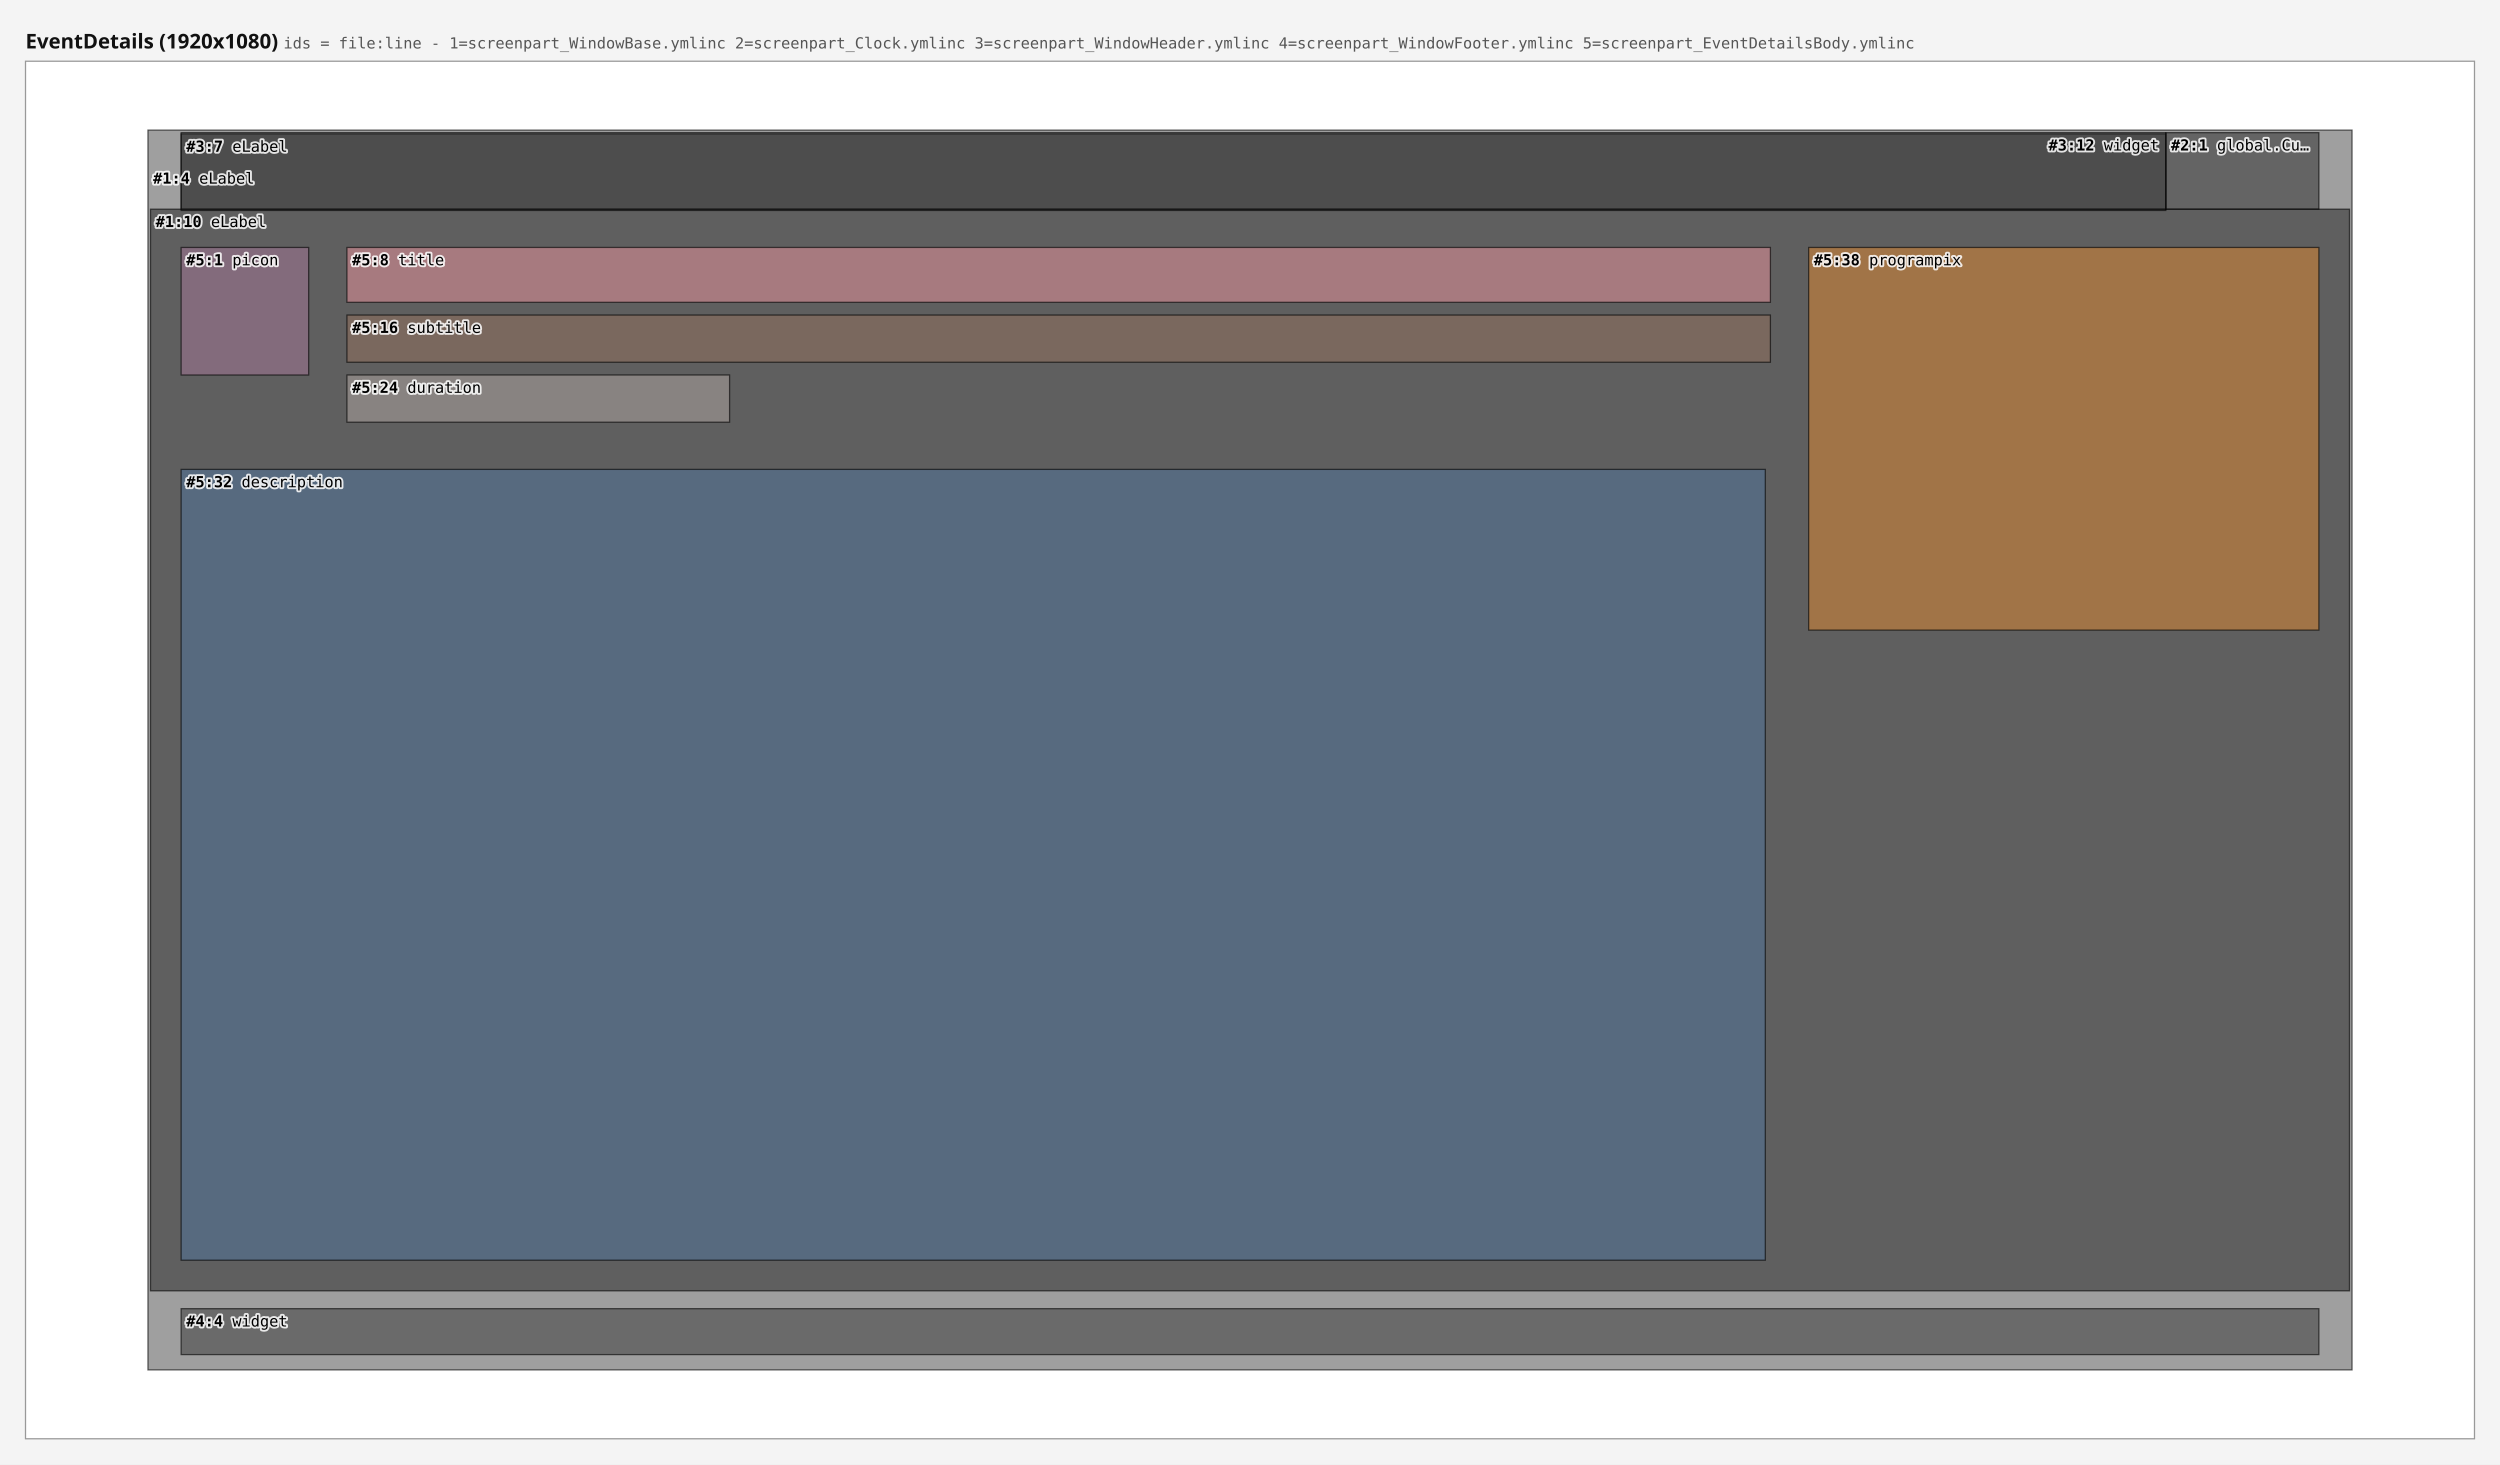
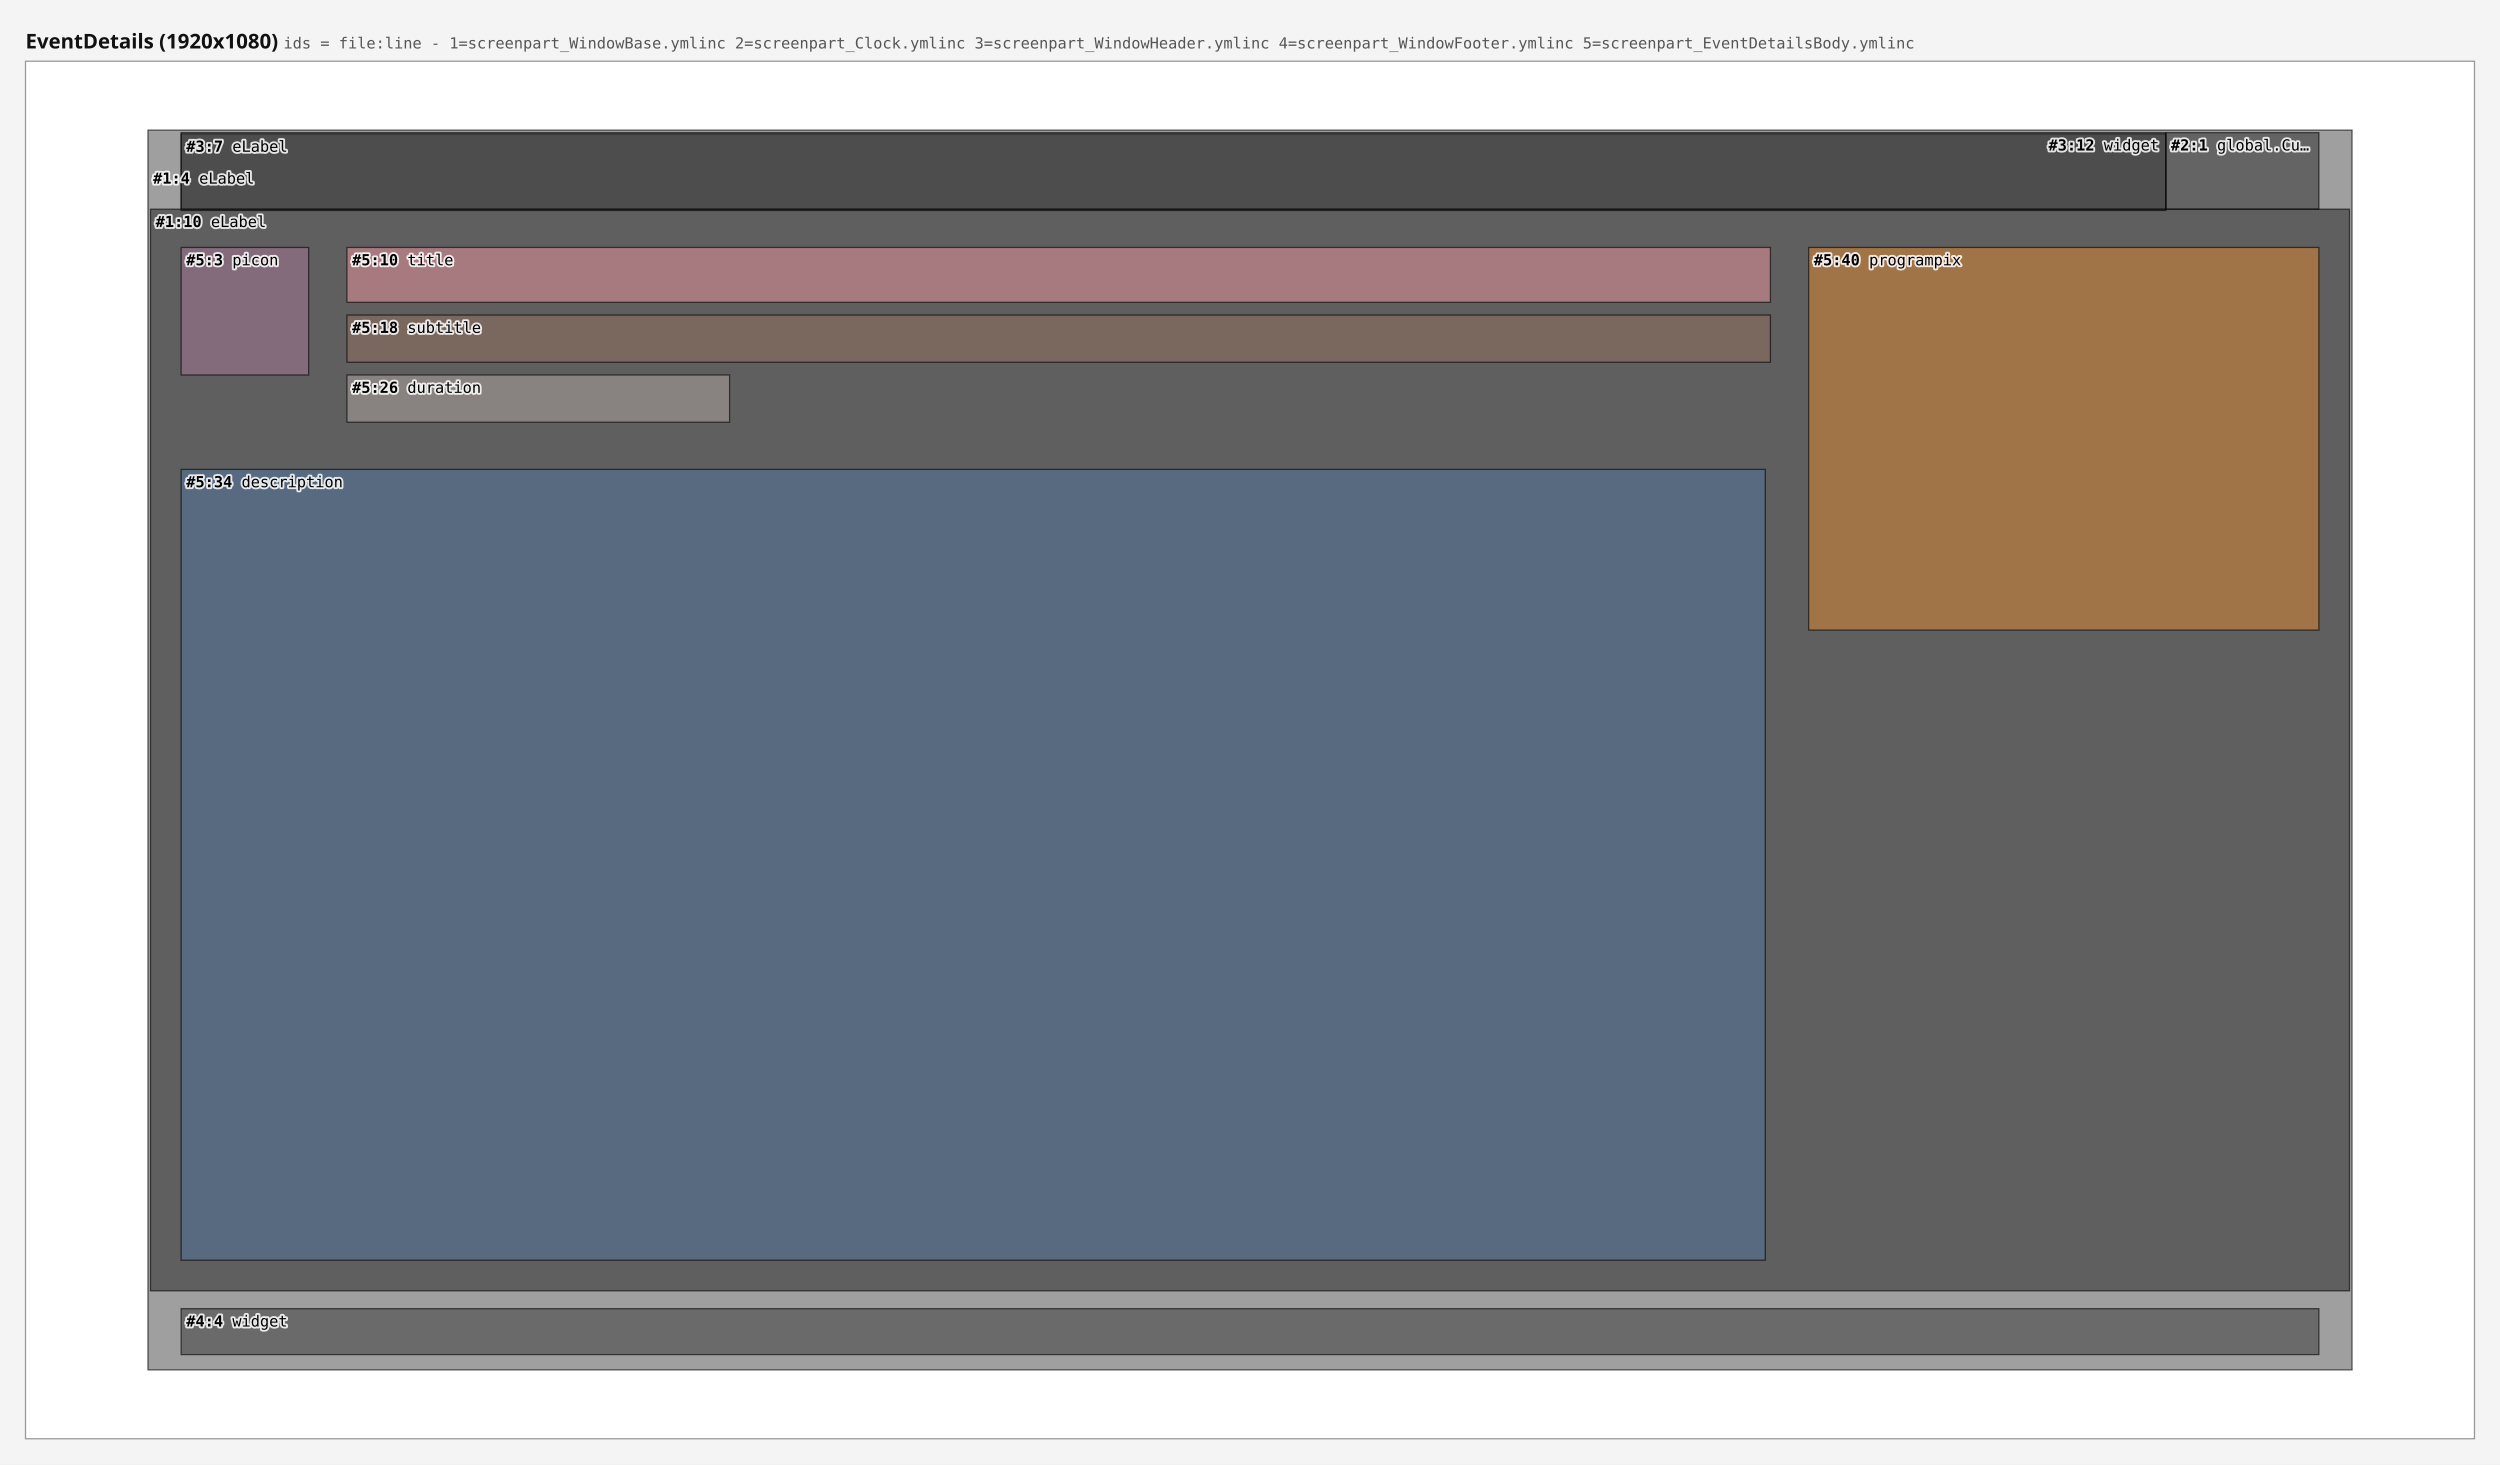
<svg xmlns="http://www.w3.org/2000/svg" width="1960" height="1148" viewBox="0 0 1960 1148">
  <rect x="0" y="0" width="1960" height="1148" fill="#f4f4f4" />
  <text x="20" y="38" font-family="sans-serif" font-size="16" font-weight="bold" fill="#111111">EventDetails (1920x1080) <tspan font-family="monospace" font-size="12" font-weight="normal" fill="#555555">ids = file:line - 1=screenpart_WindowBase.ymlinc  2=screenpart_Clock.ymlinc  3=screenpart_WindowHeader.ymlinc  4=screenpart_WindowFooter.ymlinc  5=screenpart_EventDetailsBody.ymlinc</tspan>
  </text>
  <g data-screen="0" transform="translate(20,48)">
    <rect x="0" y="0" width="1920" height="1080" fill="#ffffff" stroke="#999999" stroke-width="1" />
    <rect data-ref="0:0" data-src="screenpart_WindowBase.ymlinc:4" x="96" y="54" width="1728" height="972" fill="#2c2c2c" fill-opacity="0.45" stroke="#000000" stroke-opacity="0.6" stroke-width="1" />
    <rect data-ref="0:1" data-src="screenpart_WindowBase.ymlinc:10" x="98" y="116" width="1724" height="848" fill="#121212" fill-opacity="0.45" stroke="#000000" stroke-opacity="0.6" stroke-width="1" />
-     <rect data-ref="0:6" data-src="screenpart_EventDetailsBody.ymlinc:1" x="122" y="146" width="100" height="100" fill="#b07aa1" fill-opacity="0.45" stroke="#000000" stroke-opacity="0.6" stroke-width="1" />
-     <rect data-ref="0:10" data-src="screenpart_EventDetailsBody.ymlinc:32" x="122" y="320" width="1242" height="620" fill="#4e79a7" fill-opacity="0.45" stroke="#000000" stroke-opacity="0.6" stroke-width="1" />
-     <rect data-ref="0:11" data-src="screenpart_EventDetailsBody.ymlinc:38" x="1398" y="146" width="400" height="300" fill="#f28e2b" fill-opacity="0.45" stroke="#000000" stroke-opacity="0.6" stroke-width="1" />
-     <rect data-ref="0:7" data-src="screenpart_EventDetailsBody.ymlinc:8" x="252" y="146" width="1116" height="43" fill="#ff9da7" fill-opacity="0.45" stroke="#000000" stroke-opacity="0.6" stroke-width="1" />
-     <rect data-ref="0:8" data-src="screenpart_EventDetailsBody.ymlinc:16" x="252" y="199" width="1116" height="37" fill="#9c755f" fill-opacity="0.45" stroke="#000000" stroke-opacity="0.6" stroke-width="1" />
-     <rect data-ref="0:9" data-src="screenpart_EventDetailsBody.ymlinc:24" x="252" y="246" width="300" height="37" fill="#bab0ac" fill-opacity="0.45" stroke="#000000" stroke-opacity="0.6" stroke-width="1" />
+     <rect data-ref="0:6" data-src="screenpart_EventDetailsBody.ymlinc:3" x="122" y="146" width="100" height="100" fill="#b07aa1" fill-opacity="0.45" stroke="#000000" stroke-opacity="0.6" stroke-width="1" />
+     <rect data-ref="0:10" data-src="screenpart_EventDetailsBody.ymlinc:34" x="122" y="320" width="1242" height="620" fill="#4e79a7" fill-opacity="0.45" stroke="#000000" stroke-opacity="0.6" stroke-width="1" />
+     <rect data-ref="0:11" data-src="screenpart_EventDetailsBody.ymlinc:40" x="1398" y="146" width="400" height="300" fill="#f28e2b" fill-opacity="0.45" stroke="#000000" stroke-opacity="0.6" stroke-width="1" />
+     <rect data-ref="0:7" data-src="screenpart_EventDetailsBody.ymlinc:10" x="252" y="146" width="1116" height="43" fill="#ff9da7" fill-opacity="0.45" stroke="#000000" stroke-opacity="0.6" stroke-width="1" />
+     <rect data-ref="0:8" data-src="screenpart_EventDetailsBody.ymlinc:18" x="252" y="199" width="1116" height="37" fill="#9c755f" fill-opacity="0.45" stroke="#000000" stroke-opacity="0.6" stroke-width="1" />
+     <rect data-ref="0:9" data-src="screenpart_EventDetailsBody.ymlinc:26" x="252" y="246" width="300" height="37" fill="#bab0ac" fill-opacity="0.45" stroke="#000000" stroke-opacity="0.6" stroke-width="1" />
    <rect data-ref="0:5" data-src="screenpart_WindowFooter.ymlinc:4" x="122" y="978" width="1676" height="36" fill="#2c2c2c" fill-opacity="0.45" stroke="#000000" stroke-opacity="0.6" stroke-width="1" />
    <rect data-ref="0:3" data-src="screenpart_WindowHeader.ymlinc:7" x="122" y="57" width="1556" height="60" fill="#2c2c2c" fill-opacity="0.45" stroke="#000000" stroke-opacity="0.6" stroke-width="1" />
    <rect data-ref="0:2" data-src="screenpart_Clock.ymlinc:1" x="1678" y="56" width="120" height="60" fill="#1d1d1d" fill-opacity="0.45" stroke="#000000" stroke-opacity="0.6" stroke-width="1" />
    <rect data-ref="0:4" data-src="screenpart_WindowHeader.ymlinc:12" x="122" y="56" width="1556" height="60" fill="#2c2c2c" fill-opacity="0.45" stroke="#000000" stroke-opacity="0.6" stroke-width="1" />
    <g pointer-events="none" font-family="monospace" font-size="12" fill="#000000" stroke="#ffffff" stroke-width="3" stroke-opacity="0.85" stroke-linejoin="round" paint-order="stroke">
      <text x="100" y="96">
        <tspan font-weight="bold">#1:4</tspan> eLabel</text>
      <text x="102" y="130">
        <tspan font-weight="bold">#1:10</tspan> eLabel</text>
      <text x="126" y="160">
-         <tspan font-weight="bold">#5:1</tspan> picon</text>
+         <tspan font-weight="bold">#5:3</tspan> picon</text>
      <text x="126" y="334">
-         <tspan font-weight="bold">#5:32</tspan> description</text>
+         <tspan font-weight="bold">#5:34</tspan> description</text>
      <text x="1402" y="160">
-         <tspan font-weight="bold">#5:38</tspan> programpix</text>
+         <tspan font-weight="bold">#5:40</tspan> programpix</text>
      <text x="256" y="160">
-         <tspan font-weight="bold">#5:8</tspan> title</text>
+         <tspan font-weight="bold">#5:10</tspan> title</text>
      <text x="256" y="213">
-         <tspan font-weight="bold">#5:16</tspan> subtitle</text>
+         <tspan font-weight="bold">#5:18</tspan> subtitle</text>
      <text x="256" y="260">
-         <tspan font-weight="bold">#5:24</tspan> duration</text>
+         <tspan font-weight="bold">#5:26</tspan> duration</text>
      <text x="126" y="992">
        <tspan font-weight="bold">#4:4</tspan> widget</text>
      <text x="126" y="71">
        <tspan font-weight="bold">#3:7</tspan> eLabel</text>
      <text x="1682" y="70">
        <tspan font-weight="bold">#2:1</tspan> global.Cu…</text>
      <text x="1586" y="70">
        <tspan font-weight="bold">#3:12</tspan> widget</text>
    </g>
  </g>
</svg>
